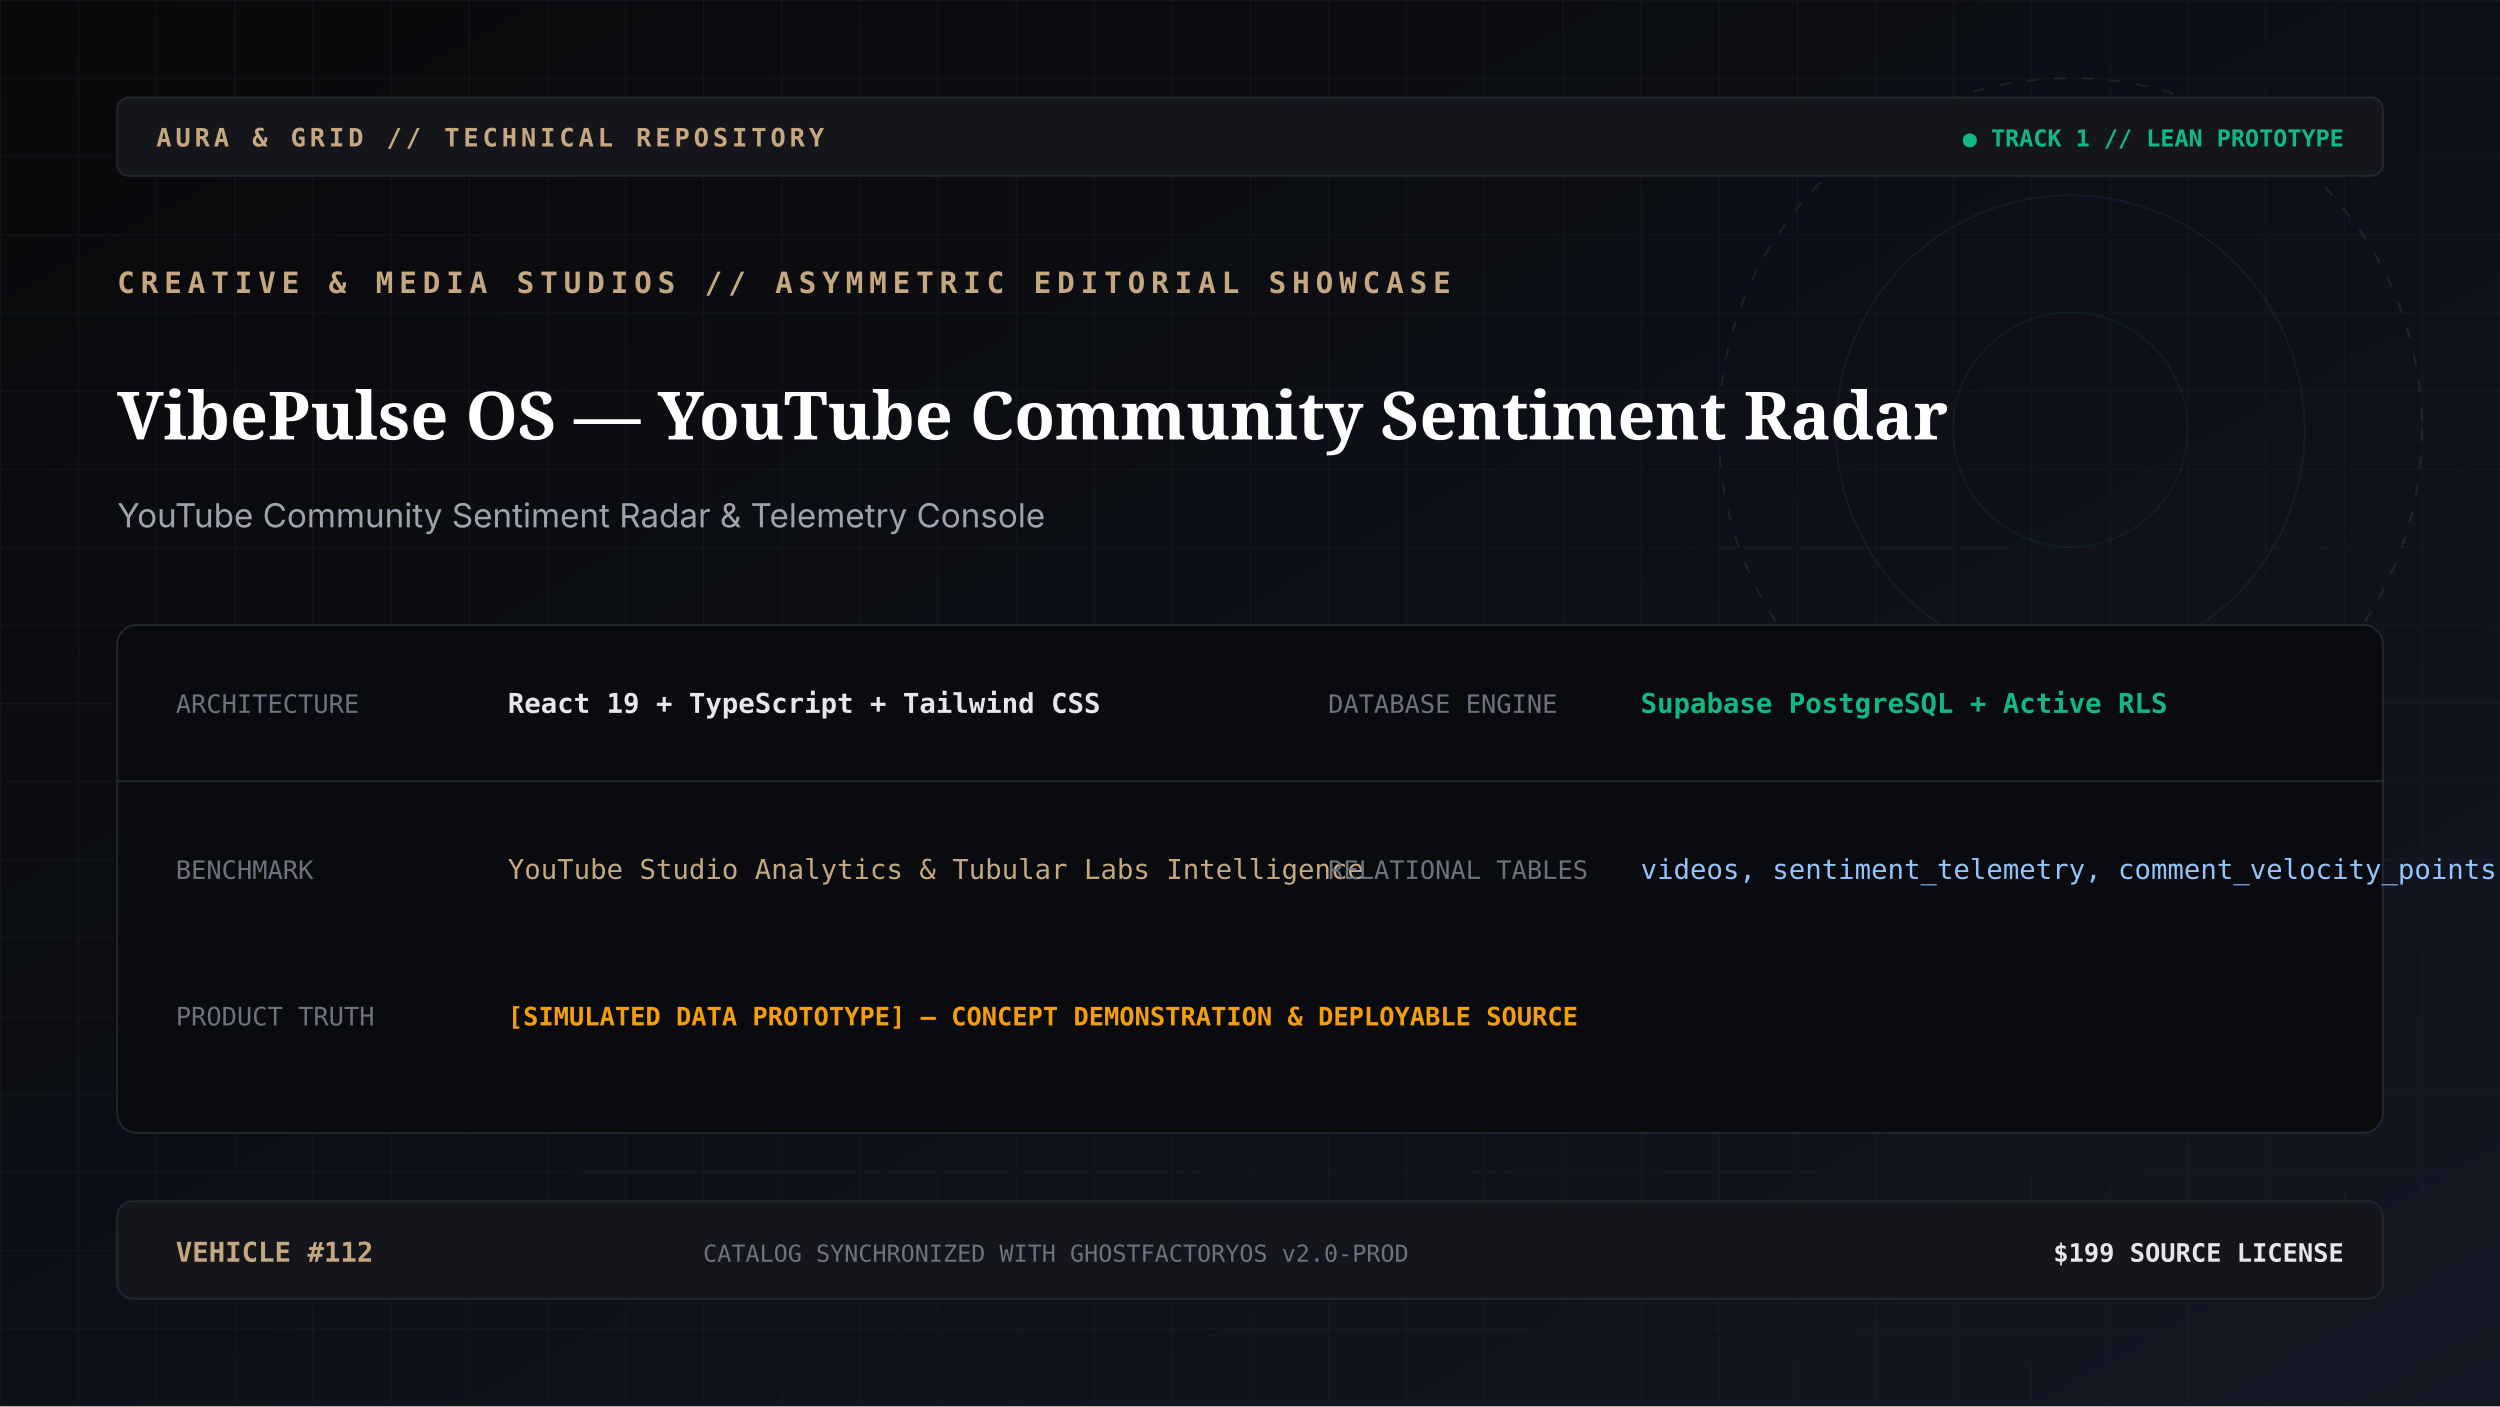
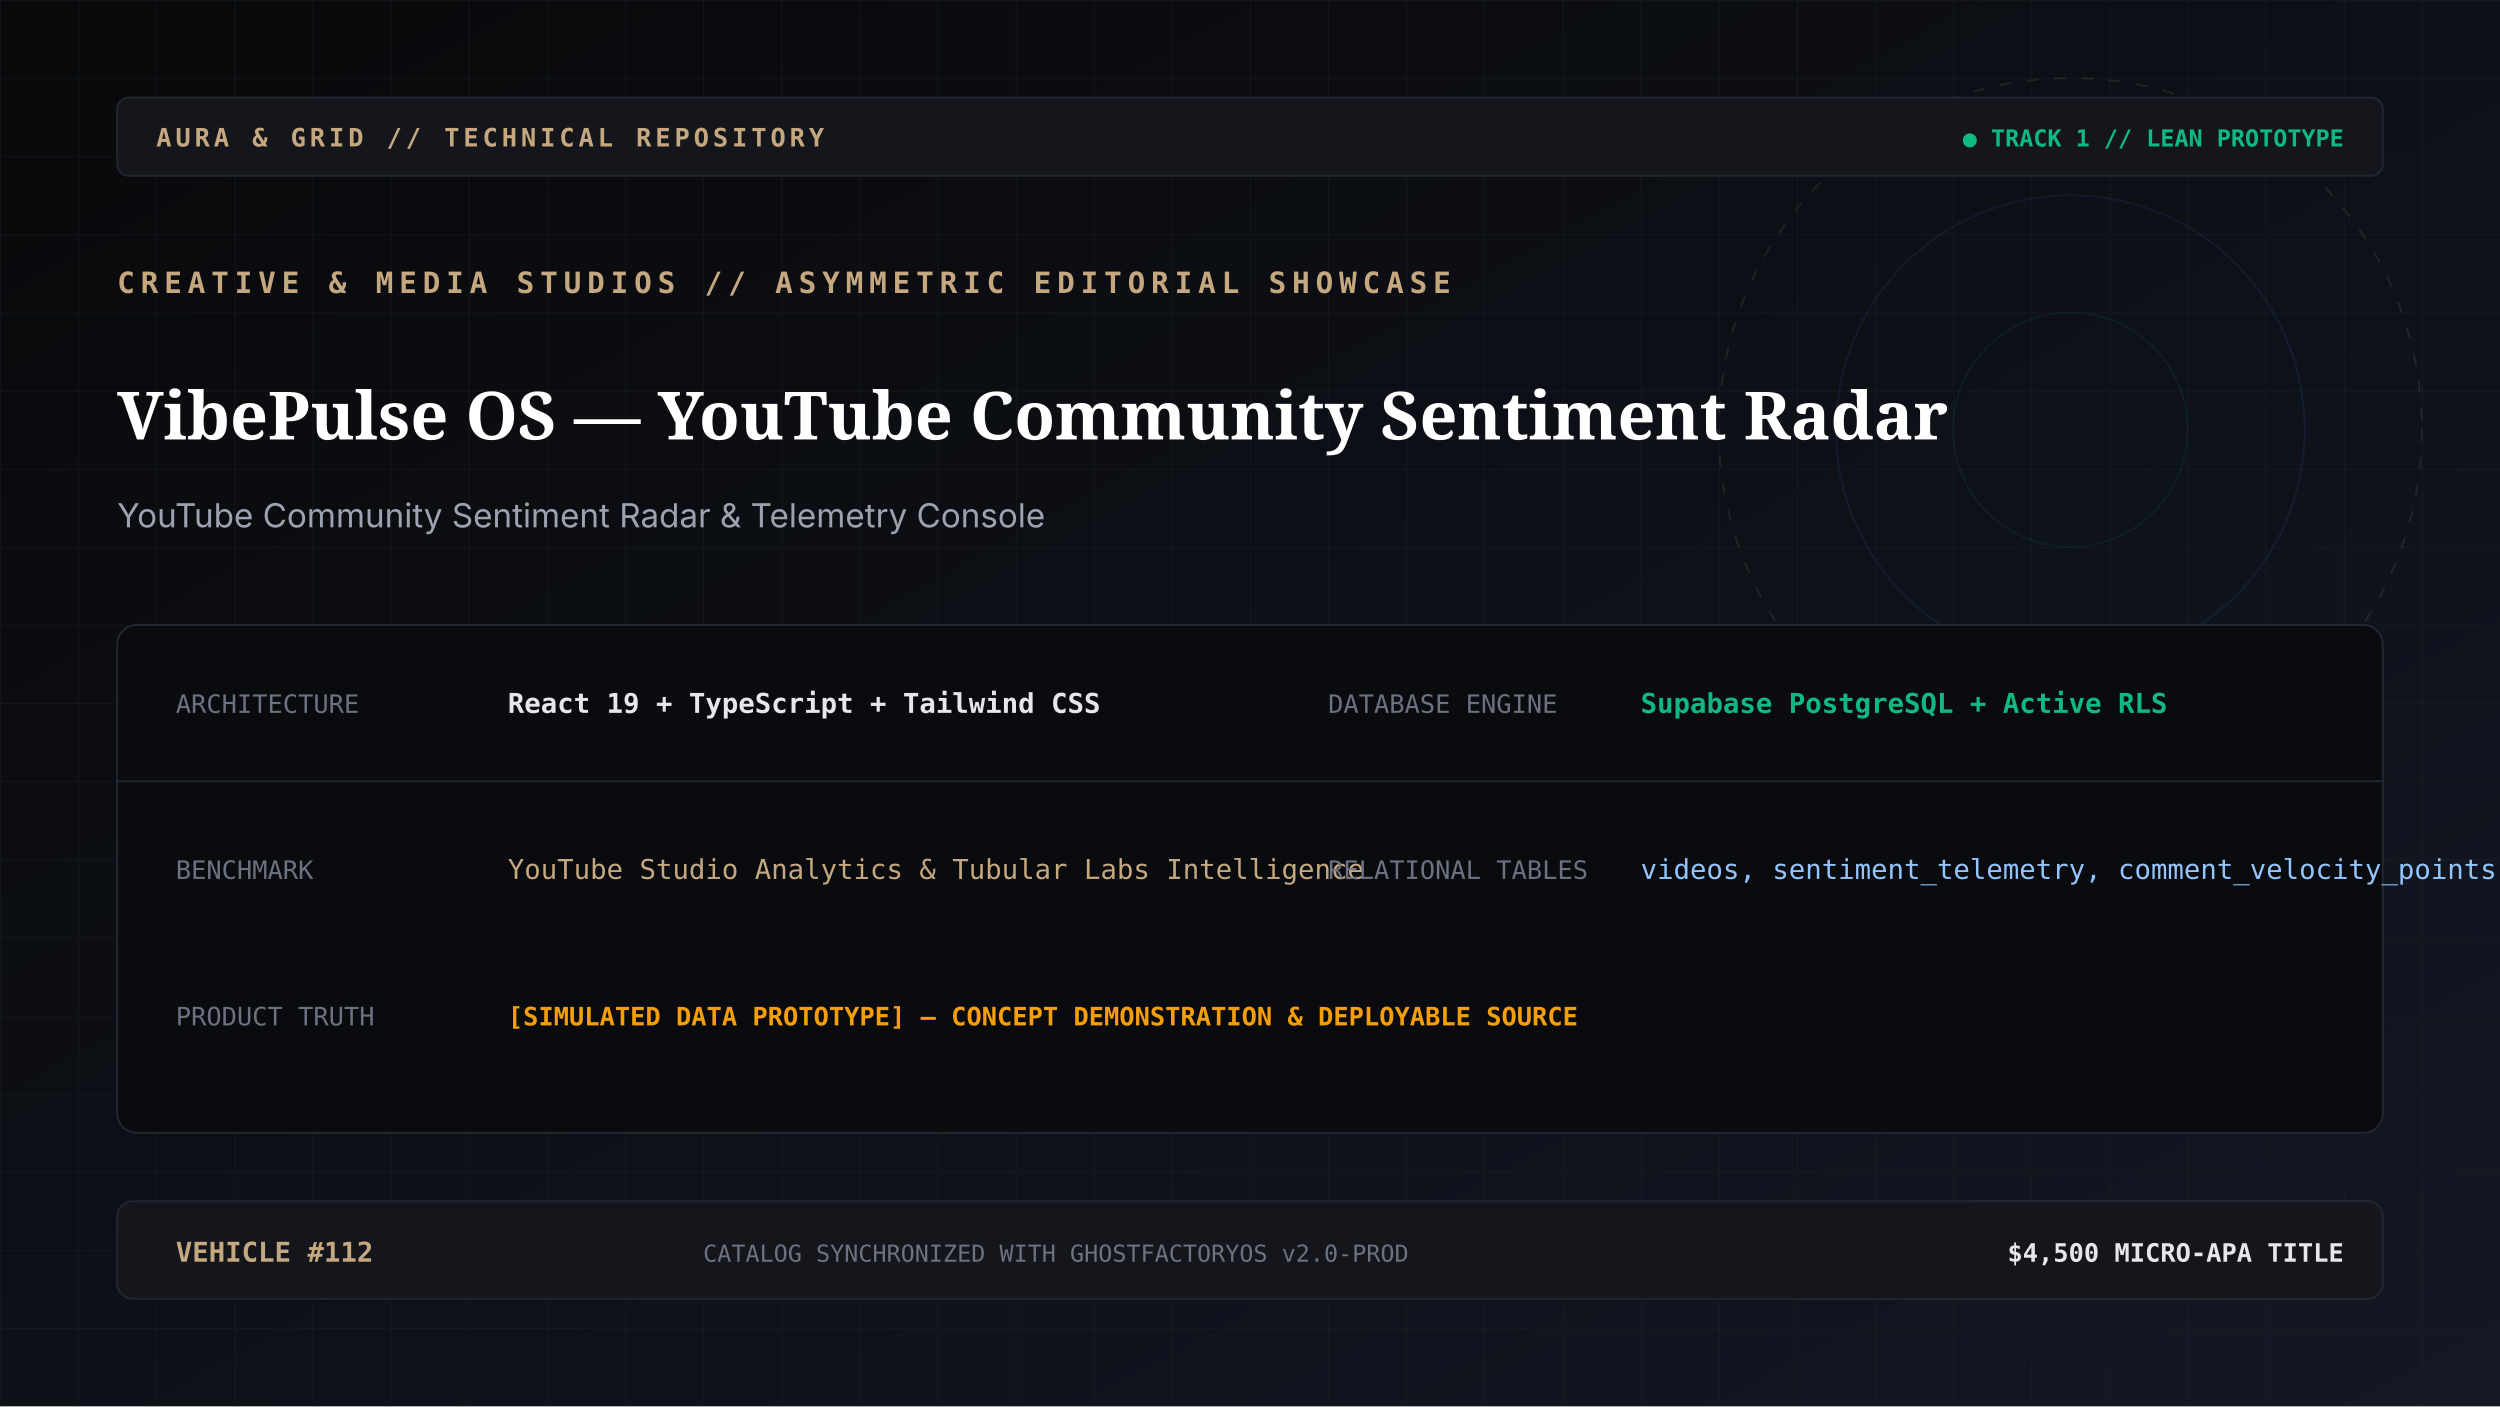
<svg xmlns="http://www.w3.org/2000/svg" width="1280" height="720" viewBox="0 0 1280 720">
  <defs>
    <linearGradient id="bg-112" x1="0%" y1="0%" x2="100%" y2="100%">
      <stop offset="0%" stop-color="#08090A" />
      <stop offset="50%" stop-color="#0D1017" />
      <stop offset="100%" stop-color="#141824" />
    </linearGradient>
    <pattern id="grid-112" width="40" height="40" patternUnits="userSpaceOnUse">
      <path d="M 40 0 L 0 0 0 40" fill="none" stroke="#232630" stroke-width="0.75" stroke-opacity="0.45" />
    </pattern>
  </defs>
  <rect width="1280" height="720" fill="url(#bg-112)" />
  <rect width="1280" height="720" fill="url(#grid-112)" />
  <circle cx="1060" cy="220" r="180" fill="none" stroke="#C5A880" stroke-width="1" stroke-opacity="0.12" stroke-dasharray="6 8" />
  <circle cx="1060" cy="220" r="120" fill="none" stroke="#3B82F6" stroke-width="1" stroke-opacity="0.1" />
  <circle cx="1060" cy="220" r="60" fill="none" stroke="#10B981" stroke-width="1" stroke-opacity="0.08" />
  <rect x="60" y="50" width="1160" height="40" fill="#14161C" rx="6" stroke="#232630" stroke-width="1" />
  <text x="80" y="75" fill="#C5A880" font-family="'JetBrains Mono', monospace" font-size="13" font-weight="600" letter-spacing="2">AURA &amp; GRID // TECHNICAL REPOSITORY</text>
  <text x="1200" y="75" text-anchor="end" fill="#10B981" font-family="'JetBrains Mono', monospace" font-size="12" font-weight="bold">● TRACK 1 // LEAN PROTOTYPE</text>
  <text x="60" y="150" fill="#C5A880" font-family="'JetBrains Mono', monospace" font-size="15" font-weight="bold" letter-spacing="3">CREATIVE &amp; MEDIA STUDIOS // ASYMMETRIC EDITORIAL SHOWCASE</text>
  <text x="60" y="225" fill="#FFFFFF" font-family="'Playfair Display', Georgia, serif" font-size="34" font-weight="bold">VibePulse OS — YouTube Community Sentiment Radar</text>
  <text x="60" y="270" fill="#9CA3AF" font-family="'Inter', sans-serif" font-size="17">YouTube Community Sentiment Radar &amp; Telemetry Console</text>
  <rect x="60" y="320" width="1160" height="260" fill="#090B0E" rx="10" stroke="#232630" stroke-width="1" />
  <line x1="60" y1="400" x2="1220" y2="400" stroke="#232630" stroke-width="1" />
  <text x="90" y="365" fill="#6B7280" font-family="'JetBrains Mono', monospace" font-size="13">ARCHITECTURE</text>
  <text x="260" y="365" fill="#E5E7EB" font-family="'JetBrains Mono', monospace" font-size="14" font-weight="bold">React 19 + TypeScript + Tailwind CSS</text>
  <text x="680" y="365" fill="#6B7280" font-family="'JetBrains Mono', monospace" font-size="13">DATABASE ENGINE</text>
  <text x="840" y="365" fill="#10B981" font-family="'JetBrains Mono', monospace" font-size="14" font-weight="bold">Supabase PostgreSQL + Active RLS</text>
  <text x="90" y="450" fill="#6B7280" font-family="'JetBrains Mono', monospace" font-size="13">BENCHMARK</text>
  <text x="260" y="450" fill="#C5A880" font-family="'JetBrains Mono', monospace" font-size="14">YouTube Studio Analytics &amp; Tubular Labs Intelligence</text>
  <text x="680" y="450" fill="#6B7280" font-family="'JetBrains Mono', monospace" font-size="13">RELATIONAL TABLES</text>
  <text x="840" y="450" fill="#93C5FD" font-family="'JetBrains Mono', monospace" font-size="14">videos, sentiment_telemetry, comment_velocity_points, mined_comments</text>
  <text x="90" y="525" fill="#6B7280" font-family="'JetBrains Mono', monospace" font-size="13">PRODUCT TRUTH</text>
  <text x="260" y="525" fill="#F59E0B" font-family="'JetBrains Mono', monospace" font-size="13" font-weight="600">[SIMULATED DATA PROTOTYPE] — CONCEPT DEMONSTRATION &amp; DEPLOYABLE SOURCE</text>
  <rect x="60" y="615" width="1160" height="50" fill="#14161C" rx="8" stroke="#232630" stroke-width="1" />
  <text x="90" y="646" fill="#C5A880" font-family="'JetBrains Mono', monospace" font-size="14" font-weight="bold">VEHICLE #112</text>
  <text x="360" y="646" fill="#6B7280" font-family="'JetBrains Mono', monospace" font-size="12">CATALOG SYNCHRONIZED WITH GHOSTFACTORYOS v2.0-PROD</text>
-   <text x="1200" y="646" text-anchor="end" fill="#E5E7EB" font-family="'JetBrains Mono', monospace" font-size="13" font-weight="bold">$199 SOURCE LICENSE</text>
+   <text x="1200" y="646" text-anchor="end" fill="#E5E7EB" font-family="'JetBrains Mono', monospace" font-size="13" font-weight="bold">$4,500 MICRO-APA TITLE</text>
</svg>
